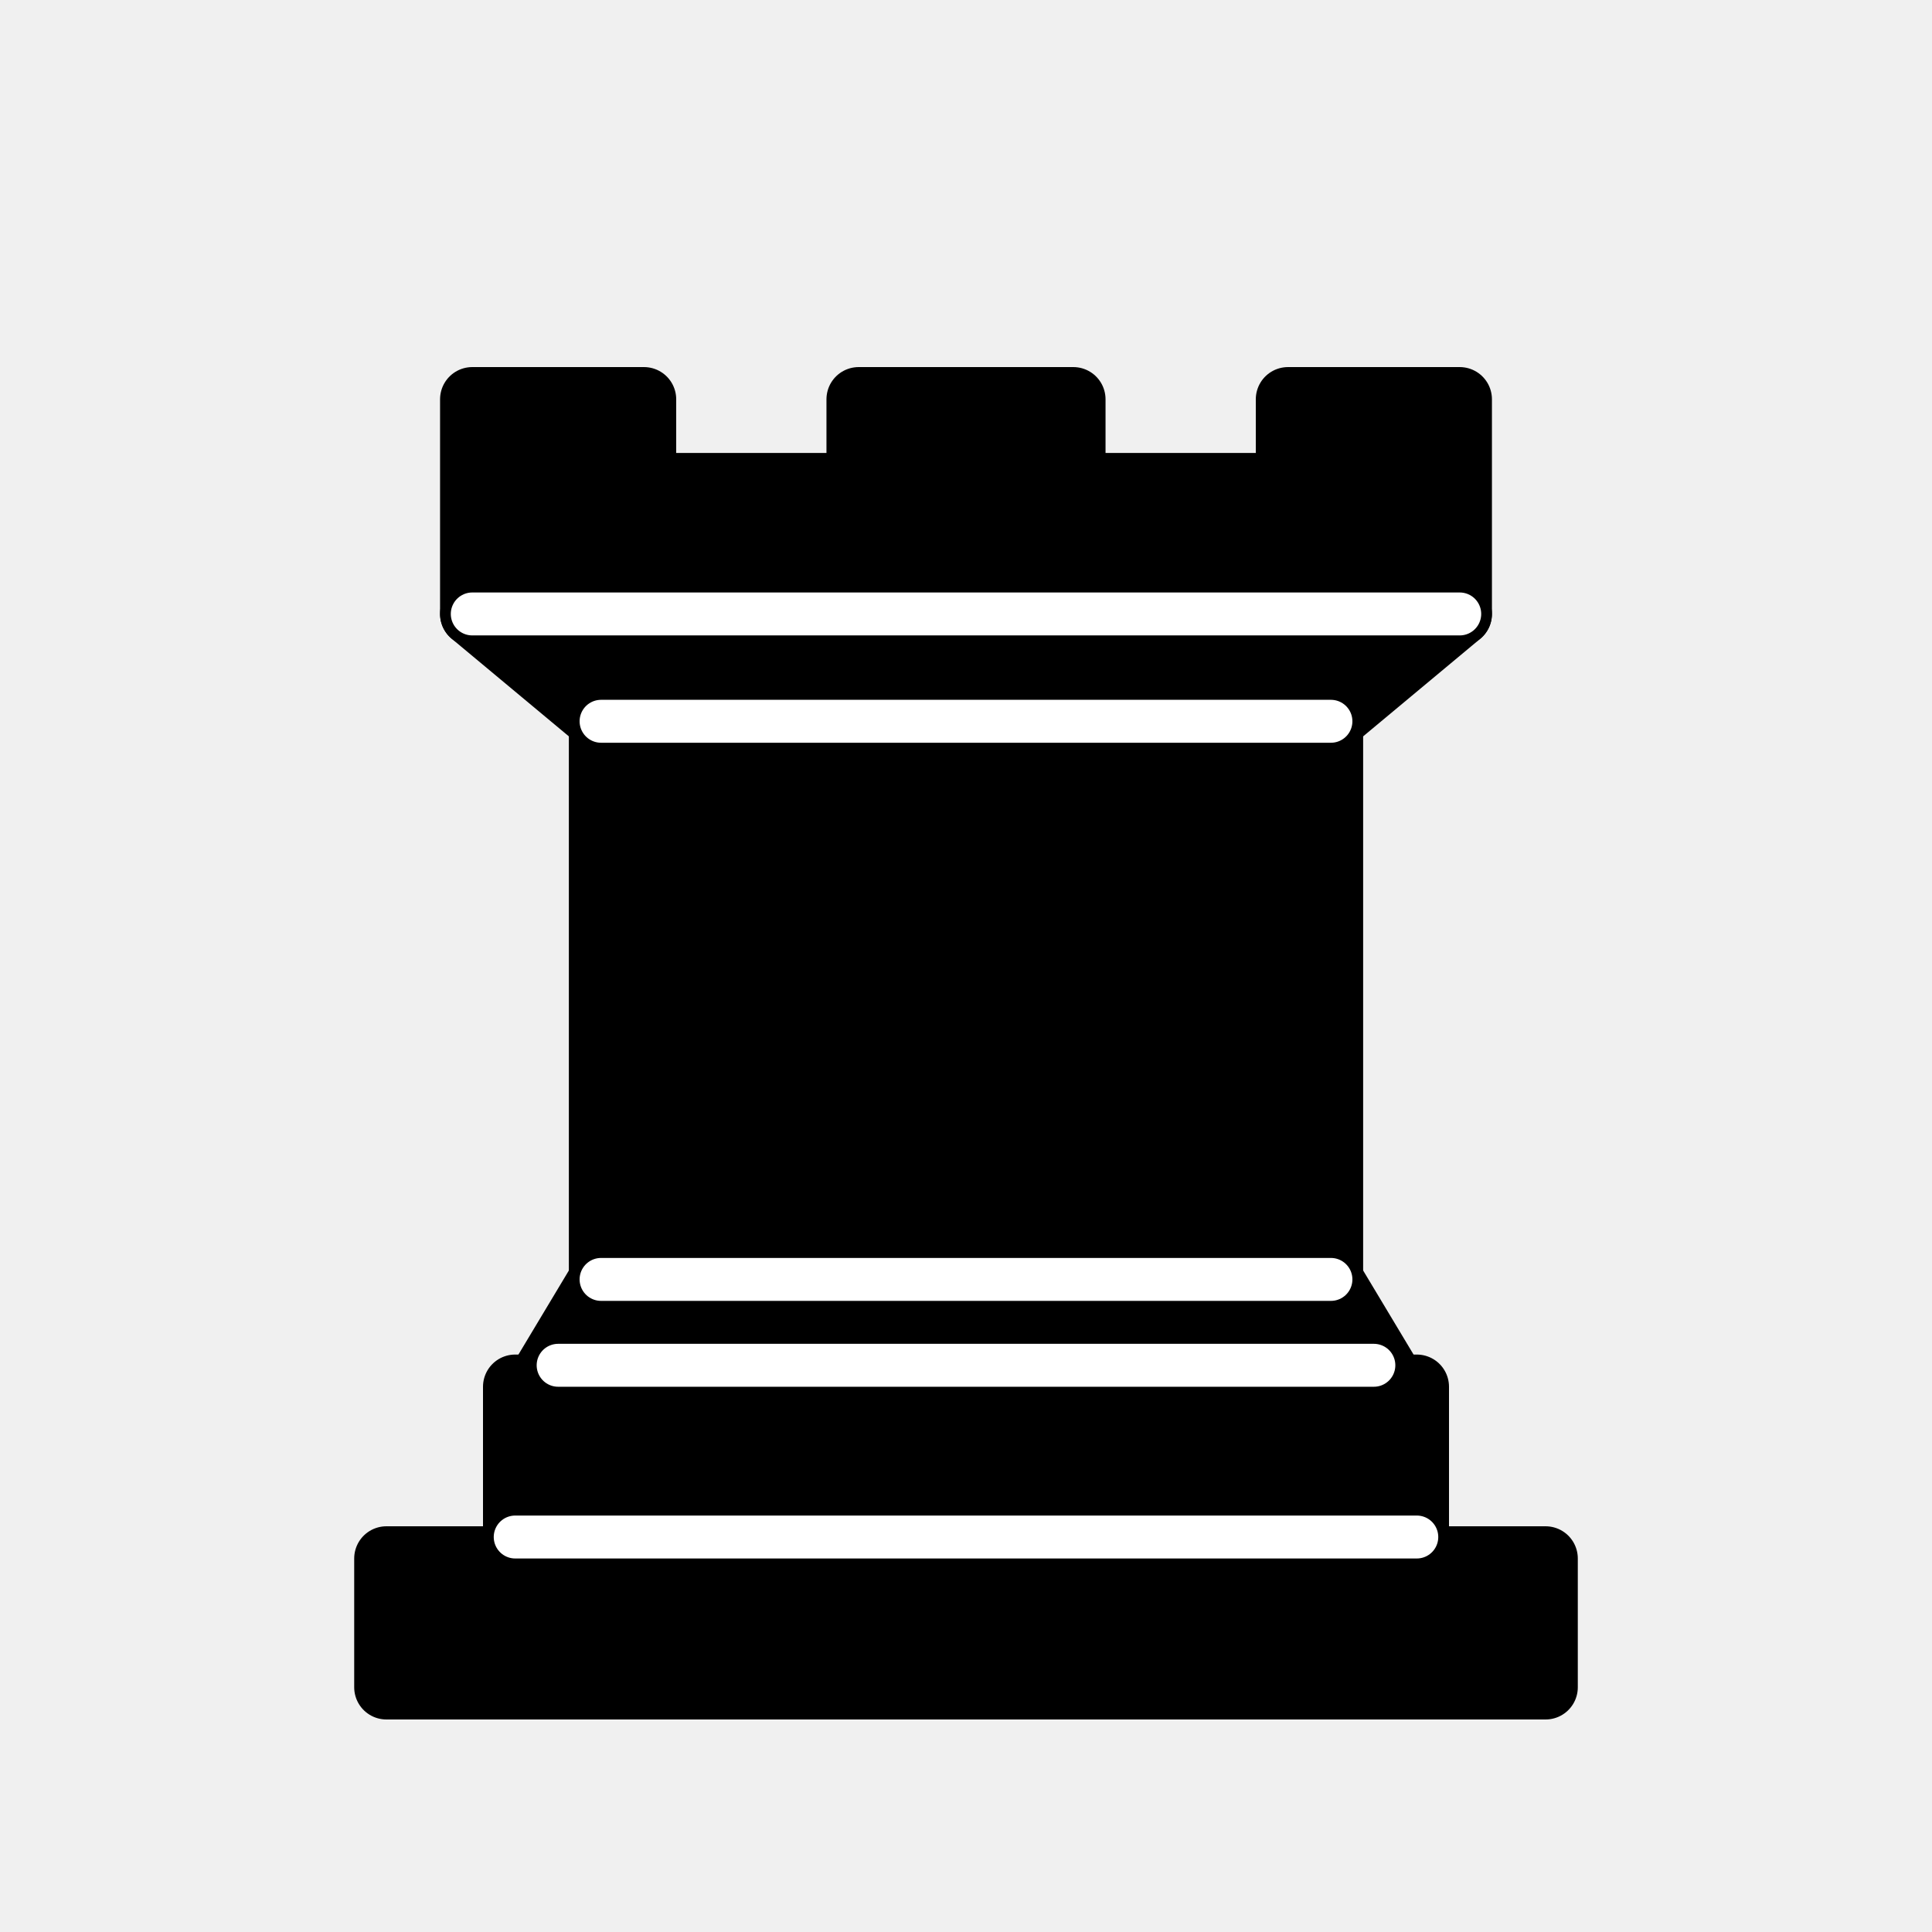
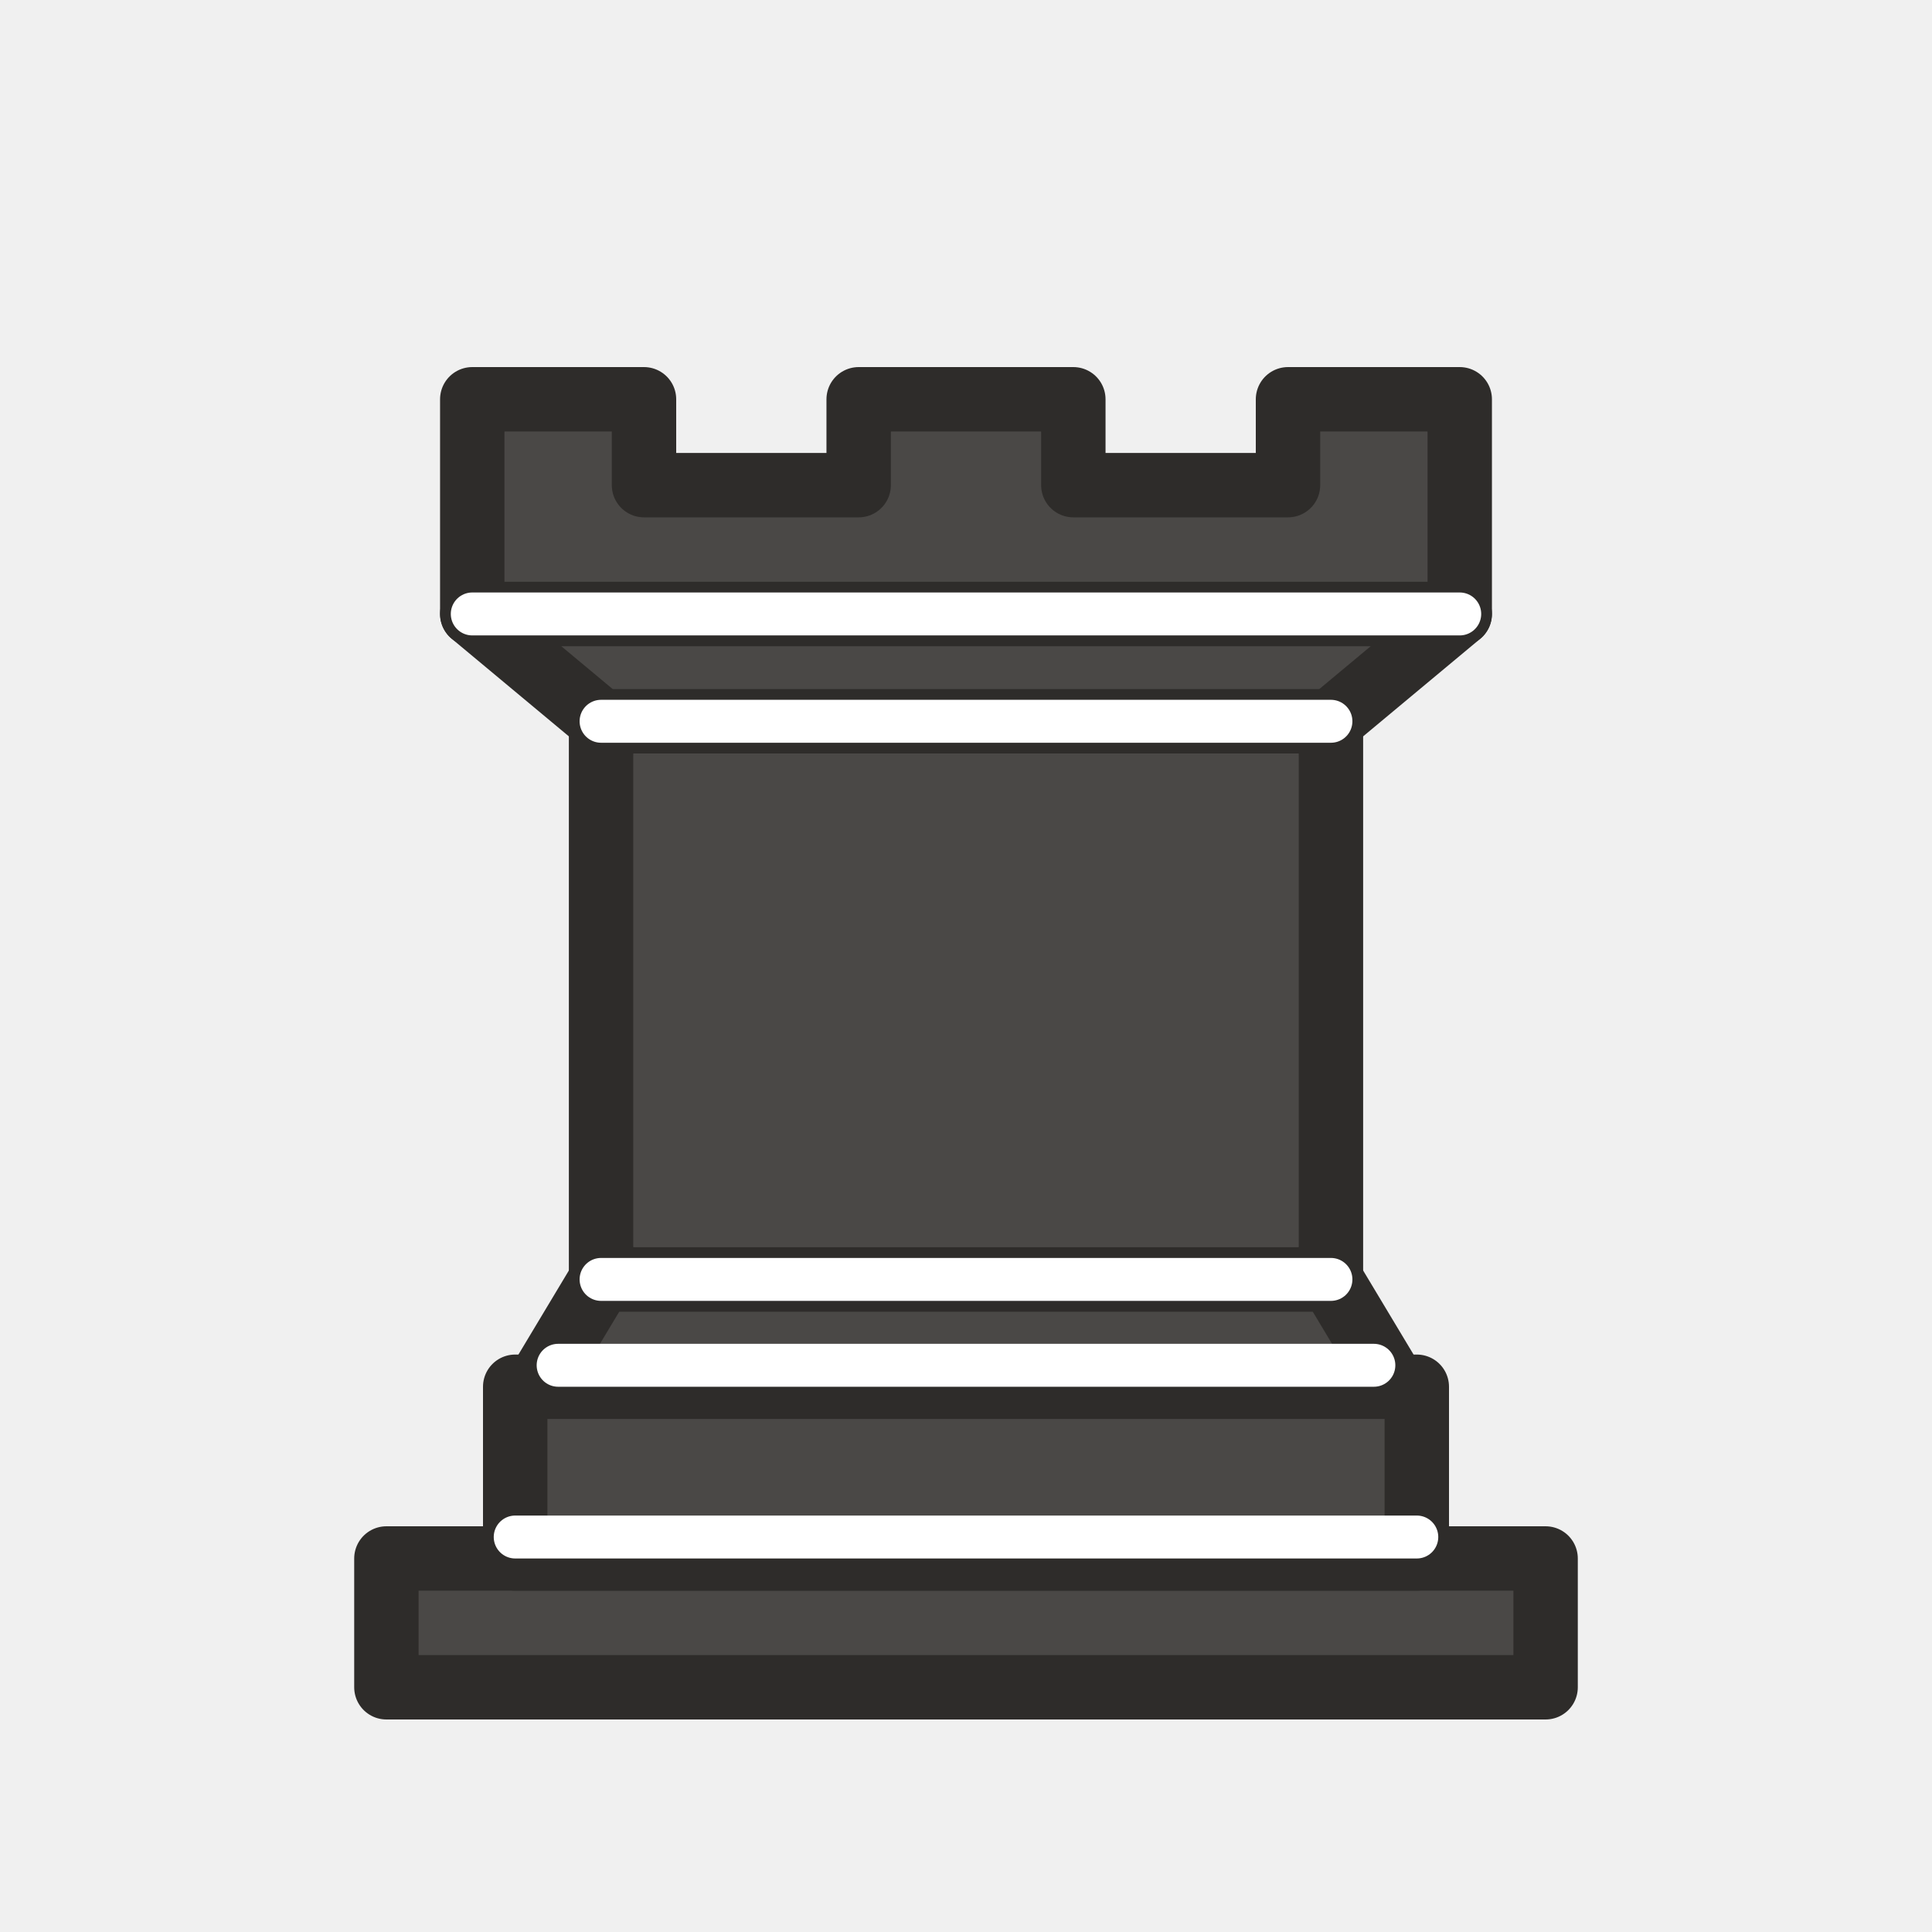
<svg xmlns="http://www.w3.org/2000/svg" version="1.1" width="45" height="45">
-   <g style="opacity:1; fill:#000000; fill-opacity:1; fill-rule:evenodd; stroke:#000000; stroke-width:1.5; stroke-linecap:round;stroke-linejoin:round;stroke-miterlimit:4; stroke-dasharray:none; stroke-opacity:1;" transform="translate(0,0.3)">
+   <g style="opacity:1; fill:#4A4846; fill-opacity:1; fill-rule:evenodd; stroke:#2E2C2A; stroke-width:1.5; stroke-linecap:round;stroke-linejoin:round;stroke-miterlimit:4; stroke-dasharray:none; stroke-opacity:1;" transform="translate(0,0.3)">
    <path d="M 9,39 L 36,39 L 36,36 L 9,36 L 9,39 z " style="stroke-linecap:butt;" />
    <path d="M 12.5,32 L 14,29.5 L 31,29.5 L 32.5,32 L 12.5,32 z " style="stroke-linecap:butt;" />
    <path d="M 12,36 L 12,32 L 33,32 L 33,36 L 12,36 z " style="stroke-linecap:butt;" />
    <path d="M 14,29.5 L 14,16.5 L 31,16.5 L 31,29.5 L 14,29.5 z " style="stroke-linecap:butt;stroke-linejoin:miter;" />
    <path d="M 14,16.5 L 11,14 L 34,14 L 31,16.5 L 14,16.5 z " style="stroke-linecap:butt;" />
    <path d="M 11,14 L 11,9 L 15,9 L 15,11 L 20,11 L 20,9 L 25,9 L 25,11 L 30,11 L 30,9 L 34,9 L 34,14 L 11,14 z " style="stroke-linecap:butt;" />
    <path d="M 12,35.5 L 33,35.5 L 33,35.5" style="fill:none; stroke:#ffffff; stroke-width:1; stroke-linejoin:miter;" />
    <path d="M 13,31.5 L 32,31.5" style="fill:none; stroke:#ffffff; stroke-width:1; stroke-linejoin:miter;" />
    <path d="M 14,29.5 L 31,29.5" style="fill:none; stroke:#ffffff; stroke-width:1; stroke-linejoin:miter;" />
    <path d="M 14,16.5 L 31,16.5" style="fill:none; stroke:#ffffff; stroke-width:1; stroke-linejoin:miter;" />
    <path d="M 11,14 L 34,14" style="fill:none; stroke:#ffffff; stroke-width:1; stroke-linejoin:miter;" />
  </g>
</svg>
